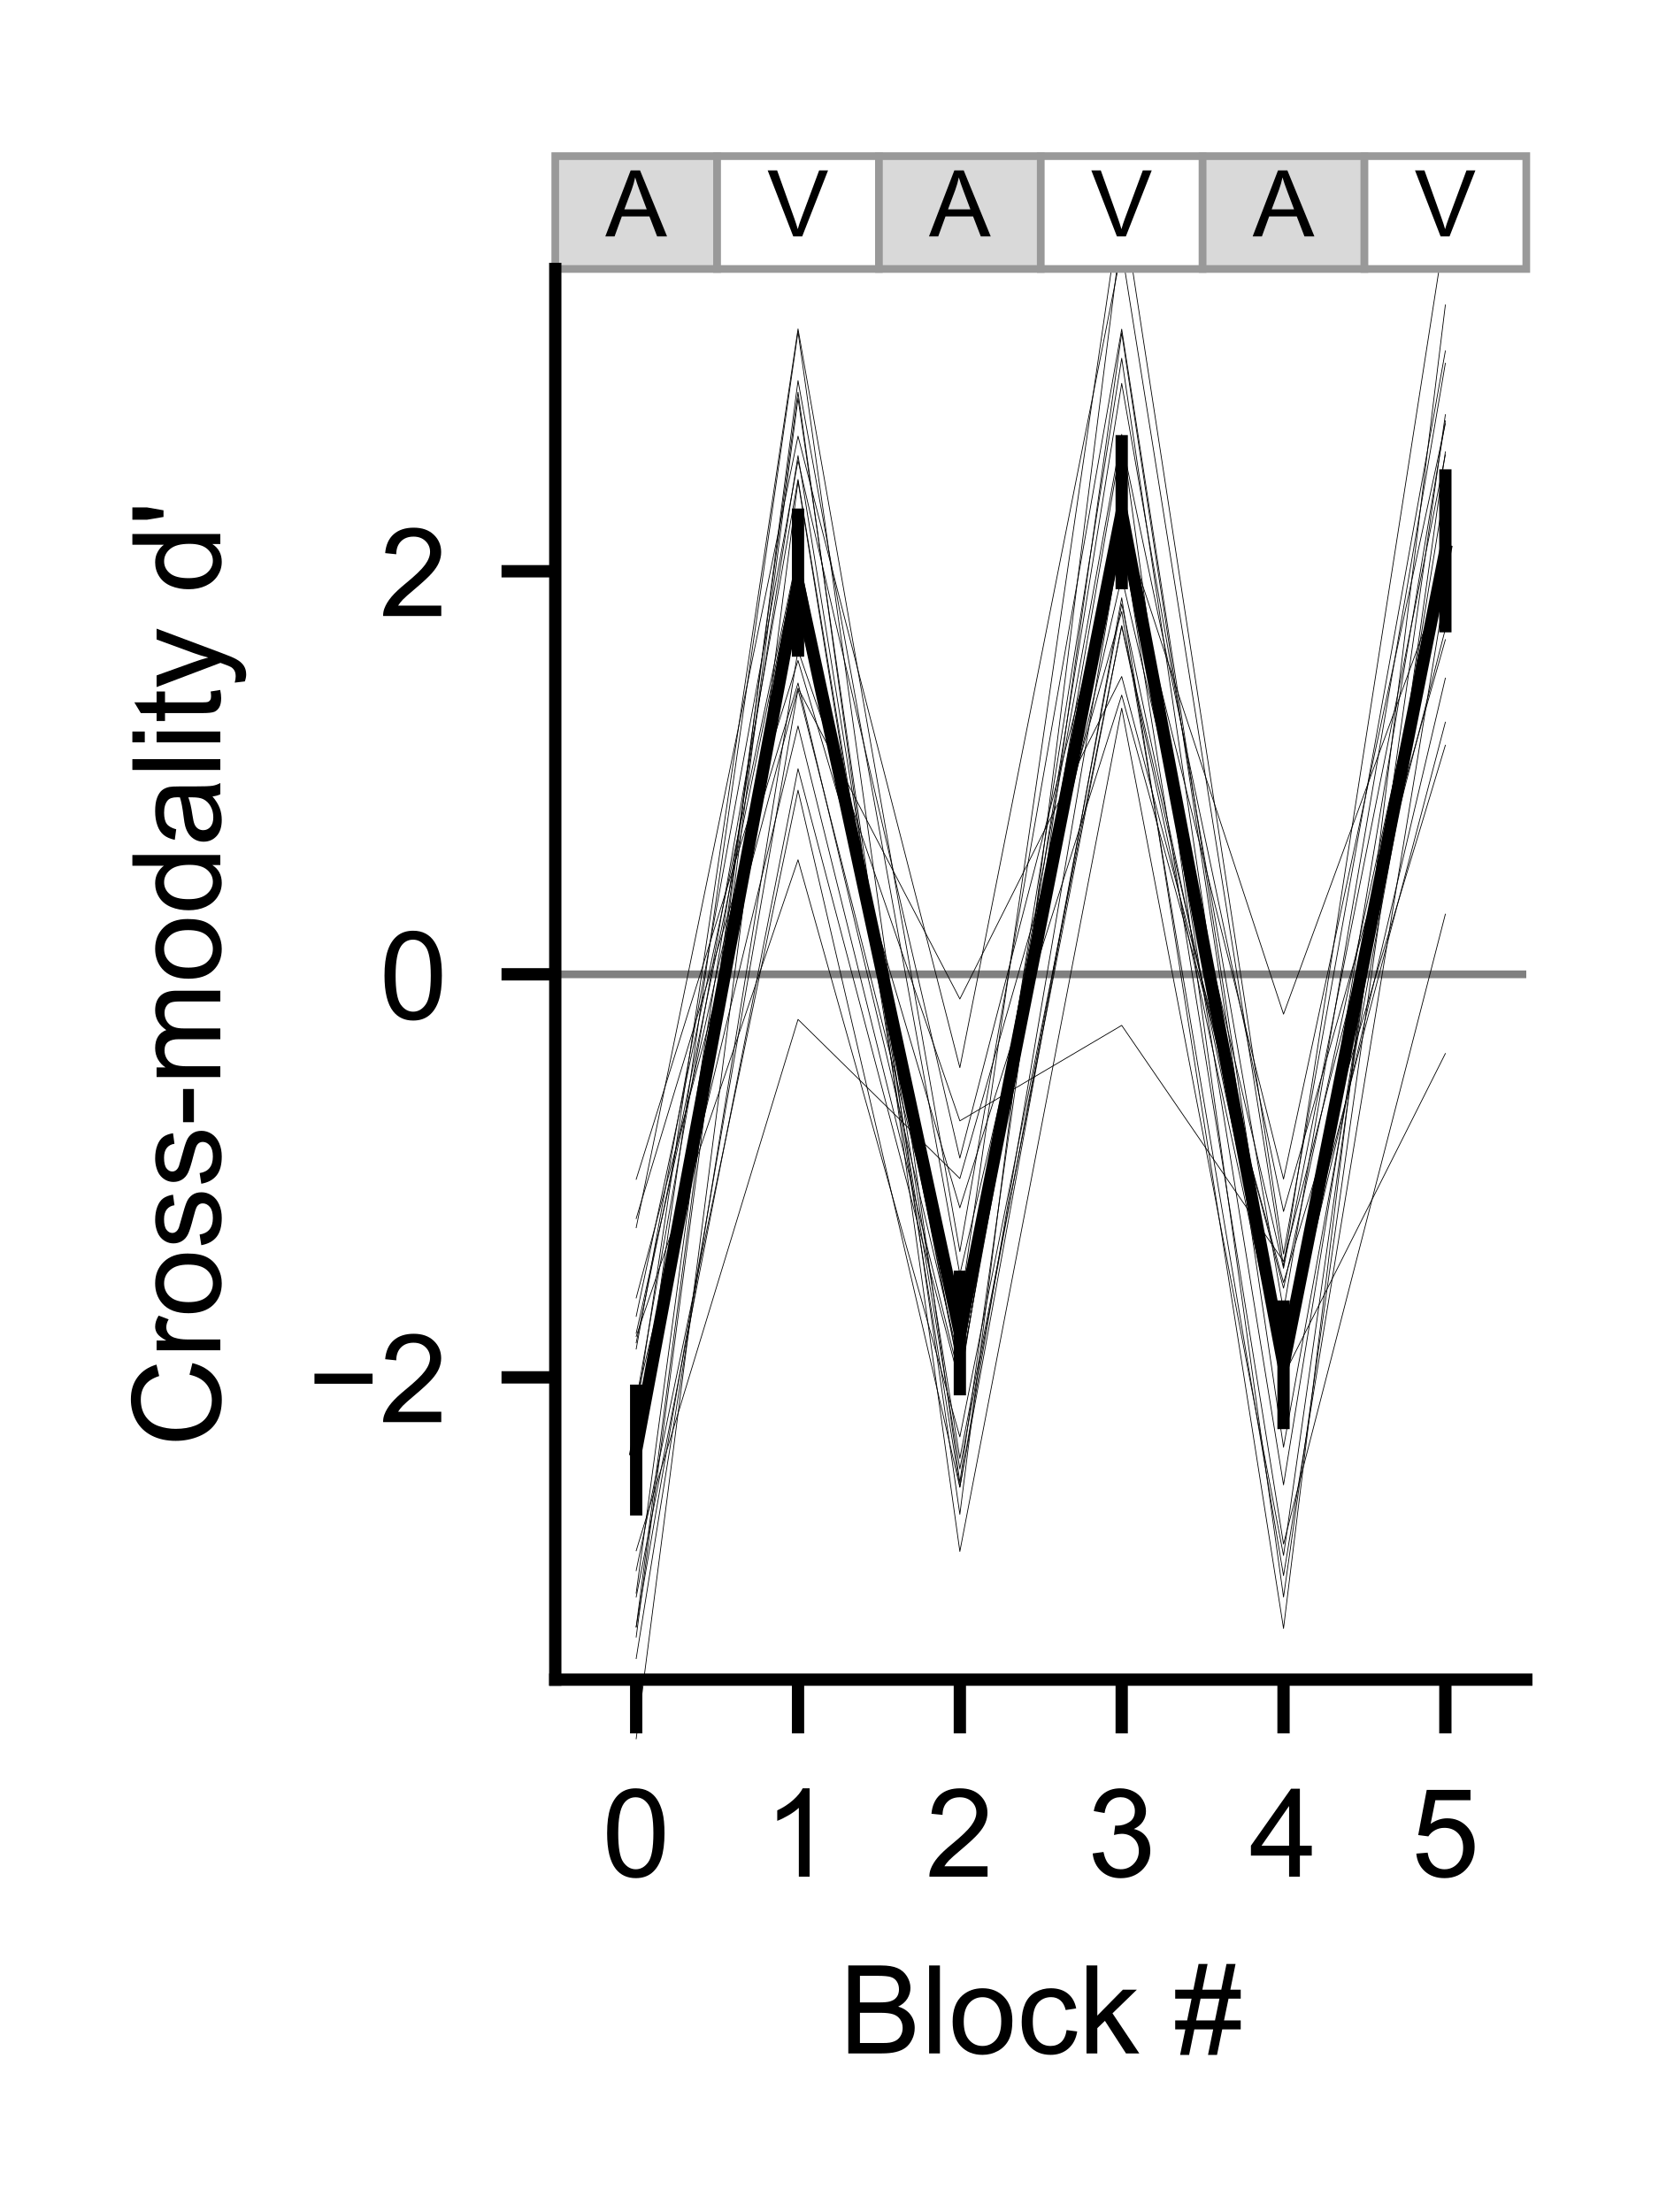
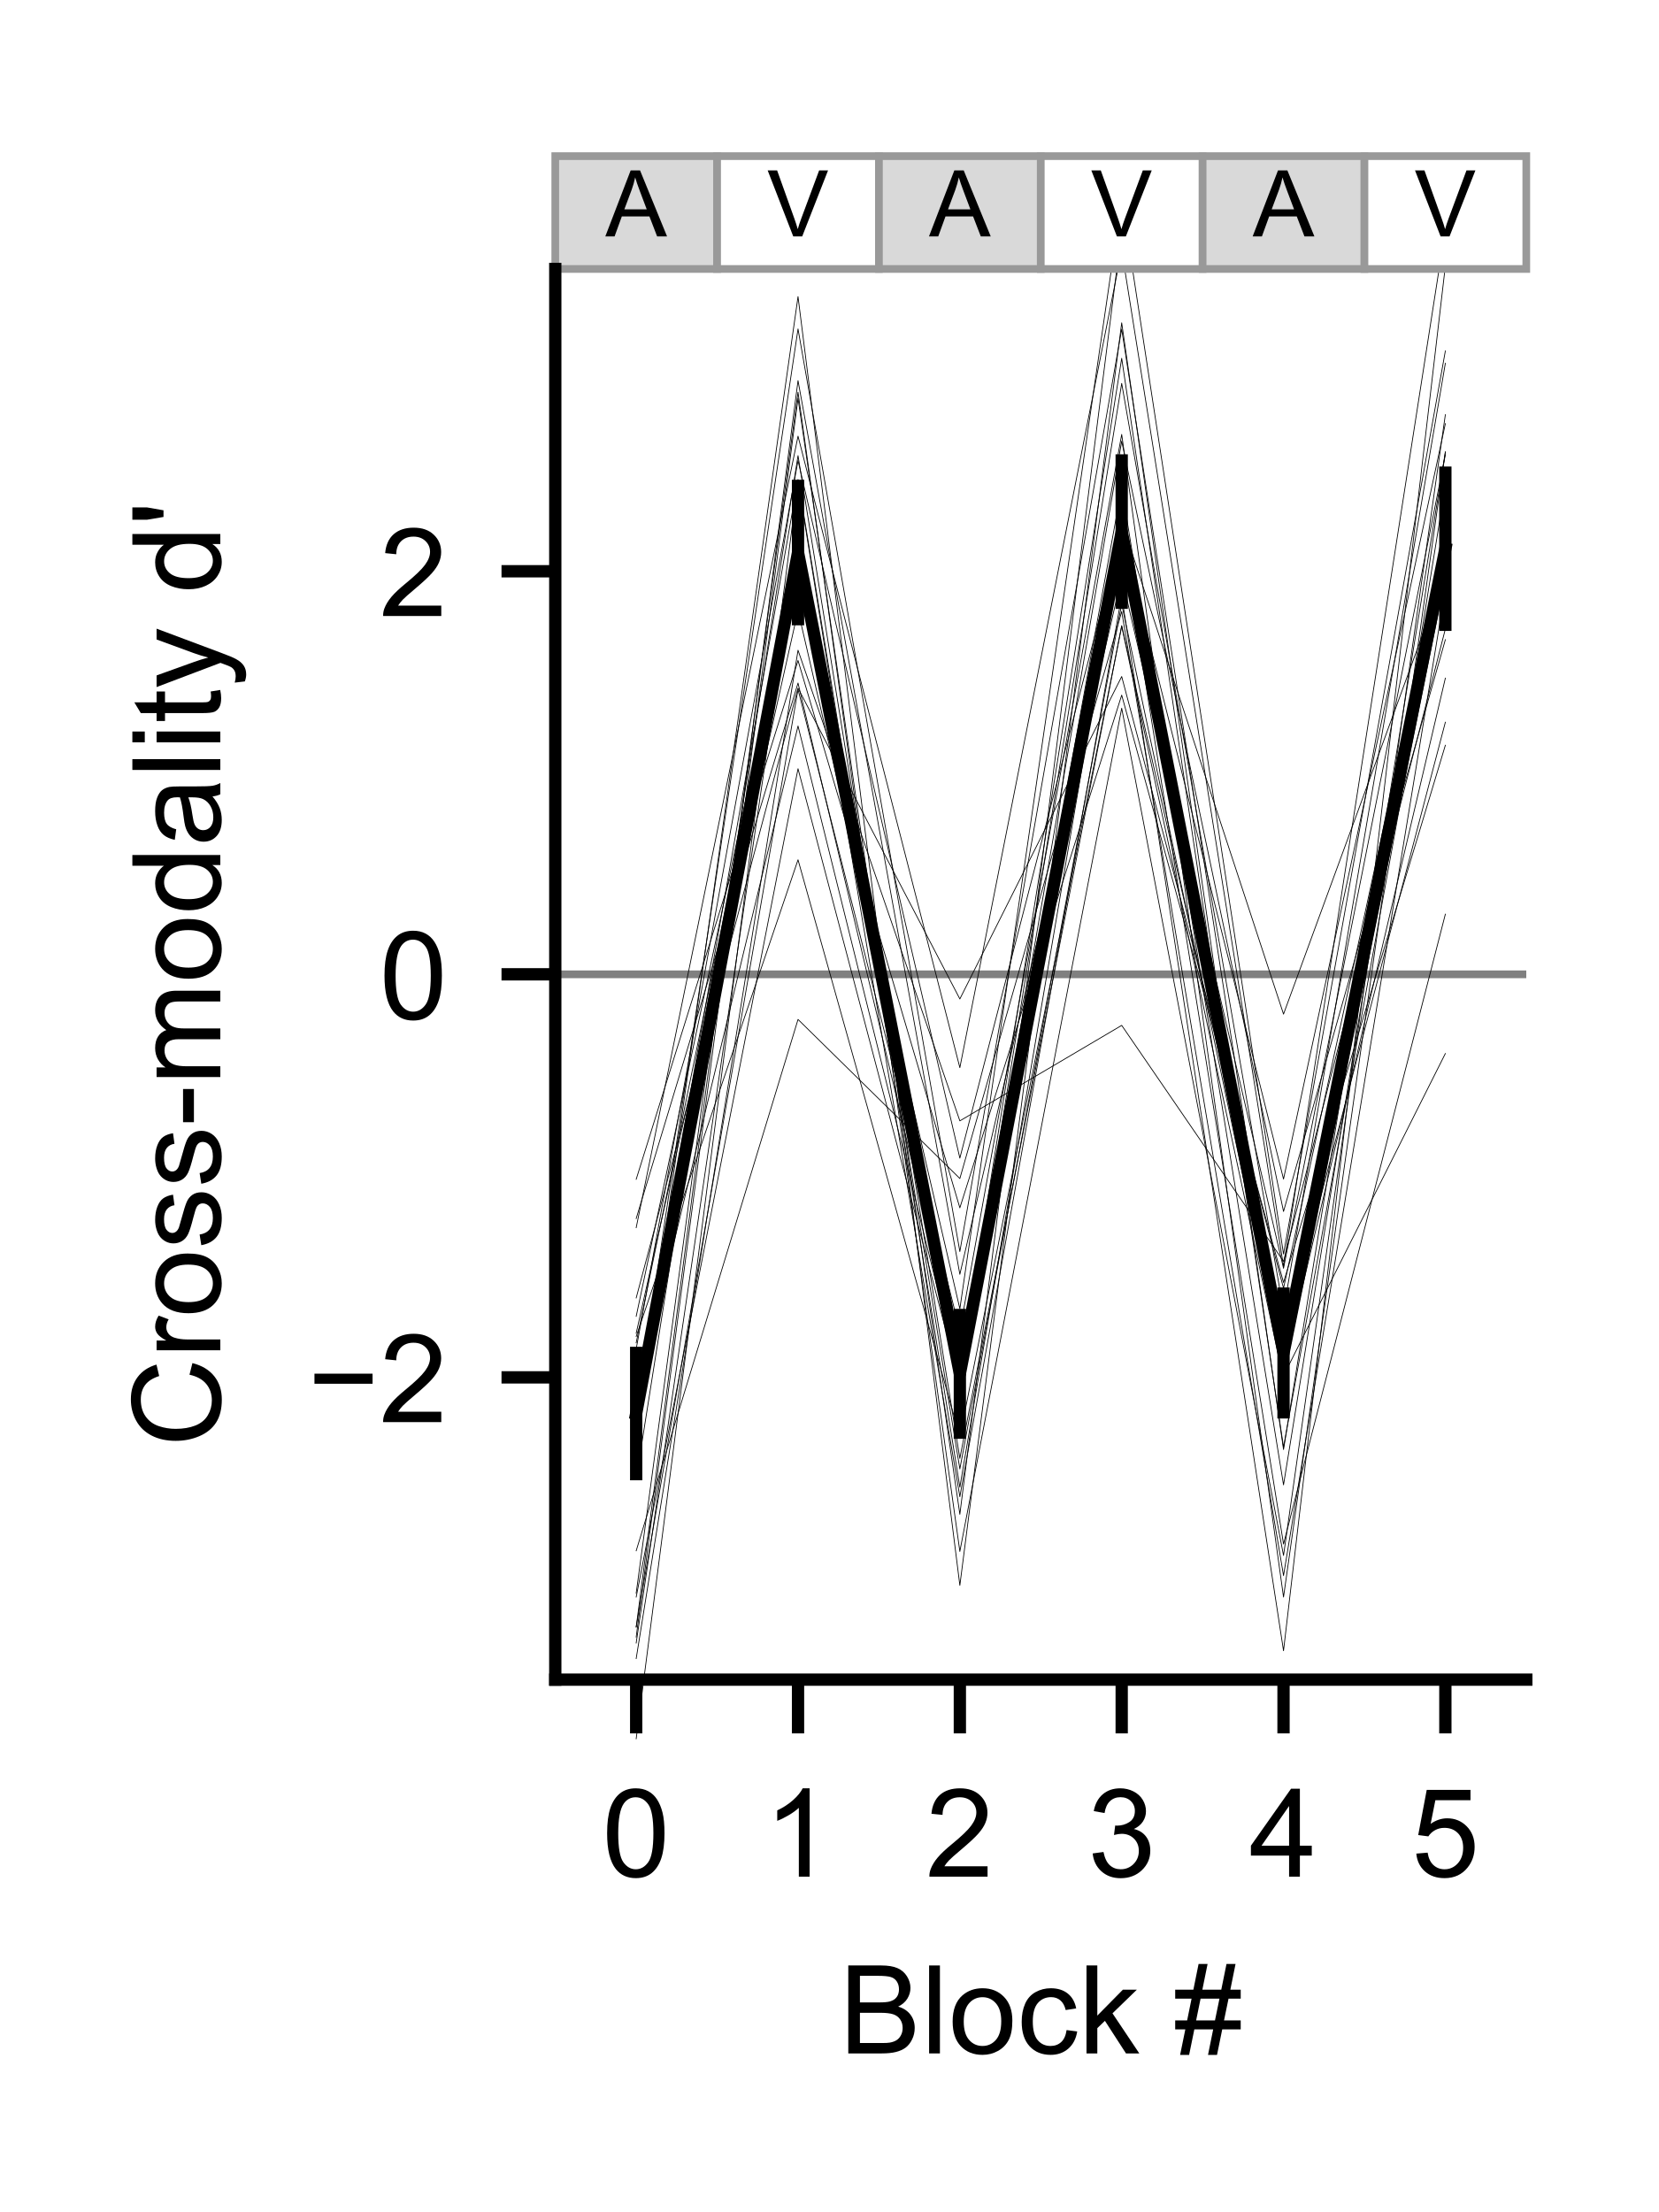
<svg xmlns="http://www.w3.org/2000/svg" xmlns:xlink="http://www.w3.org/1999/xlink" width="108pt" height="144pt" viewBox="0 0 108 144" version="1.1">
  <defs>
    <style type="text/css">*{stroke-linejoin: round; stroke-linecap: butt}</style>
  </defs>
  <g id="figure_1">
    <g id="patch_1">
      <path d="M 0 144  L 108 144  L 108 0  L 0 0  z " style="fill: #ffffff" />
    </g>
    <g id="axes_1">
      <g id="patch_2">
        <path d="M 36.148 109.344  L 99.36 109.344  L 99.36 17.51  L 36.148 17.51  z " style="fill: #ffffff" />
      </g>
      <g id="line2d_1">
-         <path d="M 36.148 63.427  L 99.36 63.427  " clip-path="url(#p417a863d54)" style="fill: none; stroke: #808080; stroke-width: 0.5; stroke-linecap: square" />
+         <path d="M 36.148 63.427  L 99.36 63.427  " clip-path="url(#pd5d151fcde)" style="fill: none; stroke: #808080; stroke-width: 0.5; stroke-linecap: square" />
      </g>
      <g id="line2d_2">
        <path d="M 41.415 91.204  L 51.951 31.213  L 62.486 95.628  L 73.022 39.317  L 83.557 89.013  L 94.092 44.146  " style="fill: none; stroke: #000000; stroke-width: 0.05; stroke-linecap: square" />
      </g>
      <g id="line2d_3">
        <path d="M 41.415 87.419  L 51.951 36.275  L 62.486 89.538  L 73.022 31.731  L 83.557 96.664  L 94.092 31.611  " style="fill: none; stroke: #000000; stroke-width: 0.05; stroke-linecap: square" />
      </g>
      <g id="line2d_4">
        <path d="M 41.415 79.923  L 51.951 28.393  L 62.486 69.504  L 73.022 16.282  L 83.557 82.437  L 94.092 14.905  " style="fill: none; stroke: #000000; stroke-width: 0.05; stroke-linecap: square" />
      </g>
      <g id="line2d_5">
        <path d="M 41.415 87.004  L 51.951 55.971  L 62.486 93.539  L 73.022 40.764  L 83.557 89.776  L 94.092 37.58  " style="fill: none; stroke: #000000; stroke-width: 0.05; stroke-linecap: square" />
      </g>
      <g id="line2d_6">
        <path d="M 41.415 92.019  L 51.951 21.413  L 62.486 81.475  L 73.022 21.428  L 83.557 89.56  L 94.092 68.584  " style="fill: none; stroke: #000000; stroke-width: 0.05; stroke-linecap: square" />
      </g>
      <g id="line2d_7">
        <path d="M 41.415 96.282  L 51.951 29.661  L 62.486 94.94  L 73.022 40.729  L 83.557 87.143  L 94.092 47.014  " style="fill: none; stroke: #000000; stroke-width: 0.05; stroke-linecap: square" />
      </g>
      <g id="line2d_8">
        <path d="M 41.415 103.72  L 51.951 25.535  L 62.486 101  L 73.022 46.104  L 83.557 101.26  L 94.092 26.993  " style="fill: none; stroke: #000000; stroke-width: 0.05; stroke-linecap: square" />
      </g>
      <g id="line2d_9">
        <path d="M 41.415 106.576  L 51.951 25.928  L 62.486 98.581  L 73.022 14.996  " style="fill: none; stroke: #000000; stroke-width: 0.05; stroke-linecap: square" />
      </g>
      <g id="line2d_10">
        <path d="M 41.415 100.957  L 51.951 66.365  L 62.486 76.721  L 73.022 39.808  L 83.557 102.572  L 94.092 38.354  " style="fill: none; stroke: #000000; stroke-width: 0.05; stroke-linecap: square" />
      </g>
      <g id="line2d_11">
        <path d="M 41.415 105.93  L 51.951 24.778  L 62.486 82.957  L 73.022 37.572  L 83.557 82.565  L 94.092 29.604  " style="fill: none; stroke: #000000; stroke-width: 0.05; stroke-linecap: square" />
      </g>
      <g id="line2d_12">
        <path d="M 41.415 85.695  L 51.951 35.969  L 62.486 89.434  L 73.022 23.324  L 83.557 94.212  L 94.092 36.093  " style="fill: none; stroke: #000000; stroke-width: 0.05; stroke-linecap: square" />
      </g>
      <g id="line2d_13">
        <path d="M 41.415 87.822  L 51.951 29.982  L 62.486 75.393  L 73.022 34.606  L 83.557 76.758  L 94.092 27.578  " style="fill: none; stroke: #000000; stroke-width: 0.05; stroke-linecap: square" />
      </g>
      <g id="line2d_14">
        <path d="M 41.415 105.908  L 51.951 44.879  L 62.486 86.626  L 73.022 28.28  L 83.557 103.968  L 94.092 29.419  " style="fill: none; stroke: #000000; stroke-width: 0.05; stroke-linecap: square" />
      </g>
      <g id="line2d_15">
        <path d="M 41.415 84.498  L 51.951 44.797  L 62.486 65.032  L 73.022 44.041  L 83.557 83.858  L 94.092 35.351  " style="fill: none; stroke: #000000; stroke-width: 0.05; stroke-linecap: square" />
      </g>
      <g id="line2d_16">
-         <path d="M 41.415 94.772  L 51.951 21.587  L 62.486 96.504  L 73.022 21.675  L 83.557 90.846  L 94.092 27.398  " style="fill: none; stroke: #000000; stroke-width: 0.05; stroke-linecap: square" />
+         <path d="M 41.415 93.593  L 51.951 19.309  L 62.486 103.208  L 73.022 21.015  L 83.557 94.364  L 94.092 29.424  " style="fill: none; stroke: #000000; stroke-width: 0.05; stroke-linecap: square" />
      </g>
      <g id="line2d_17">
        <path d="M 41.415 107.974  L 51.951 42.329  L 62.486 72.968  L 73.022 66.751  L 83.557 82.115  L 94.092 40.944  " style="fill: none; stroke: #000000; stroke-width: 0.05; stroke-linecap: square" />
      </g>
      <g id="line2d_18">
        <path d="M 41.415 103.968  L 51.951 50.043  L 62.486 90.071  L 73.022 24.958  L 83.557 85.323  L 94.092 23.647  " style="fill: none; stroke: #000000; stroke-width: 0.05; stroke-linecap: square" />
      </g>
      <g id="line2d_19">
        <path d="M 41.415 91.11  L 51.951 47.261  L 62.486 89.757  L 73.022 28.717  L 83.557 78.866  L 94.092 41.64  " style="fill: none; stroke: #000000; stroke-width: 0.05; stroke-linecap: square" />
      </g>
      <g id="line2d_20">
        <path d="M 41.415 79.329  L 51.951 44.465  L 62.486 88.759  L 73.022 33.953  L 83.557 66.019  L 94.092 37.269  " style="fill: none; stroke: #000000; stroke-width: 0.05; stroke-linecap: square" />
      </g>
      <g id="line2d_21">
        <path d="M 41.415 113.195  L 51.951 31.316  L 62.486 96.813  L 73.022 34.762  L 83.557 100.518  L 94.092 59.51  " style="fill: none; stroke: #000000; stroke-width: 0.05; stroke-linecap: square" />
      </g>
      <g id="line2d_22">
        <path d="M 41.415 86.795  L 51.951 39.749  L 62.486 85.203  L 73.022 12.934  L 83.557 81.639  L 94.092 22.845  " style="fill: none; stroke: #000000; stroke-width: 0.05; stroke-linecap: square" />
      </g>
      <g id="line2d_23">
        <path d="M 41.415 76.774  L 51.951 42.997  L 62.486 78.63  L 73.022 45.252  L 83.557 83.491  L 94.092 48.514  " style="fill: none; stroke: #000000; stroke-width: 0.05; stroke-linecap: square" />
      </g>
      <g id="line2d_24">
-         <path d="M 41.415 102.25  L 51.951 51.441  L 62.486 96.811  L 73.022 38.918  L 83.557 106.009  L 94.092 19.851  " style="fill: none; stroke: #000000; stroke-width: 0.05; stroke-linecap: square" />
+         <path d="M 41.415 106.962  L 51.951 35.059  L 62.486 97.436  L 73.022 38.811  L 83.557 107.462  L 94.092 17.315  " style="fill: none; stroke: #000000; stroke-width: 0.05; stroke-linecap: square" />
      </g>
      <g id="patch_3">
        <path d="M 36.148 17.51  L 46.683 17.51  L 46.683 10.164  L 36.148 10.164  z " style="fill: #d9d9d9; stroke: #999999; stroke-width: 0.5; stroke-linejoin: miter" />
      </g>
      <g id="patch_4">
        <path d="M 46.683 17.51  L 57.219 17.51  L 57.219 10.164  L 46.683 10.164  z " style="fill: #ffffff; stroke: #999999; stroke-width: 0.5; stroke-linejoin: miter" />
      </g>
      <g id="patch_5">
        <path d="M 57.219 17.51  L 67.754 17.51  L 67.754 10.164  L 57.219 10.164  z " style="fill: #d9d9d9; stroke: #999999; stroke-width: 0.5; stroke-linejoin: miter" />
      </g>
      <g id="patch_6">
        <path d="M 67.754 17.51  L 78.289 17.51  L 78.289 10.164  L 67.754 10.164  z " style="fill: #ffffff; stroke: #999999; stroke-width: 0.5; stroke-linejoin: miter" />
      </g>
      <g id="patch_7">
        <path d="M 78.289 17.51  L 88.825 17.51  L 88.825 10.164  L 78.289 10.164  z " style="fill: #d9d9d9; stroke: #999999; stroke-width: 0.5; stroke-linejoin: miter" />
      </g>
      <g id="patch_8">
        <path d="M 88.825 17.51  L 99.36 17.51  L 99.36 10.164  L 88.825 10.164  z " style="fill: #ffffff; stroke: #999999; stroke-width: 0.5; stroke-linejoin: miter" />
      </g>
      <g id="matplotlib.axis_1">
        <g id="xtick_1">
          <g id="line2d_25">
            <defs>
-               <path id="m0f3732113a" d="M 0 0  L 0 3.5  " style="stroke: #000000; stroke-width: 0.8" />
+               <path id="md6f8f11308" d="M 0 0  L 0 3.5  " style="stroke: #000000; stroke-width: 0.8" />
            </defs>
            <g>
-               <use xlink:href="#m0f3732113a" x="41.415" y="109.344" style="stroke: #000000; stroke-width: 0.8" />
+               <use xlink:href="#md6f8f11308" x="41.415" y="109.344" style="stroke: #000000; stroke-width: 0.8" />
            </g>
          </g>
          <g id="text_1">
            <g transform="translate(39.19112 122.1686) scale(0.08 -0.08)">
              <defs>
                <path id="ArialMT-13" d="M 266 2259  Q 266 3072 433 3567  Q 600 4063 929 4331  Q 1259 4600 1759 4600  Q 2128 4600 2406 4451  Q 2684 4303 2865 4023  Q 3047 3744 3150 3342  Q 3253 2941 3253 2259  Q 3253 1453 3087 958  Q 2922 463 2592 192  Q 2263 -78 1759 -78  Q 1097 -78 719 397  Q 266 969 266 2259  z M 844 2259  Q 844 1131 1108 757  Q 1372 384 1759 384  Q 2147 384 2411 759  Q 2675 1134 2675 2259  Q 2675 3391 2411 3762  Q 2147 4134 1753 4134  Q 1366 4134 1134 3806  Q 844 3388 844 2259  z " transform="scale(0.015625)" />
              </defs>
              <use xlink:href="#ArialMT-13" />
            </g>
          </g>
        </g>
        <g id="xtick_2">
          <g id="line2d_26">
            <g>
-               <use xlink:href="#m0f3732113a" x="51.951" y="109.344" style="stroke: #000000; stroke-width: 0.8" />
+               <use xlink:href="#md6f8f11308" x="51.951" y="109.344" style="stroke: #000000; stroke-width: 0.8" />
            </g>
          </g>
          <g id="text_2">
            <g transform="translate(49.72648 122.1686) scale(0.08 -0.08)">
              <defs>
                <path id="ArialMT-14" d="M 2384 0  L 1822 0  L 1822 3584  Q 1619 3391 1289 3197  Q 959 3003 697 2906  L 697 3450  Q 1169 3672 1522 3987  Q 1875 4303 2022 4600  L 2384 4600  L 2384 0  z " transform="scale(0.015625)" />
              </defs>
              <use xlink:href="#ArialMT-14" />
            </g>
          </g>
        </g>
        <g id="xtick_3">
          <g id="line2d_27">
            <g>
-               <use xlink:href="#m0f3732113a" x="62.486" y="109.344" style="stroke: #000000; stroke-width: 0.8" />
+               <use xlink:href="#md6f8f11308" x="62.486" y="109.344" style="stroke: #000000; stroke-width: 0.8" />
            </g>
          </g>
          <g id="text_3">
            <g transform="translate(60.26185 122.1686) scale(0.08 -0.08)">
              <defs>
                <path id="ArialMT-15" d="M 3222 541  L 3222 0  L 194 0  Q 188 203 259 391  Q 375 700 629 1000  Q 884 1300 1366 1694  Q 2113 2306 2375 2664  Q 2638 3022 2638 3341  Q 2638 3675 2398 3904  Q 2159 4134 1775 4134  Q 1369 4134 1125 3890  Q 881 3647 878 3216  L 300 3275  Q 359 3922 746 4261  Q 1134 4600 1788 4600  Q 2447 4600 2831 4234  Q 3216 3869 3216 3328  Q 3216 3053 3103 2787  Q 2991 2522 2730 2228  Q 2469 1934 1863 1422  Q 1356 997 1212 845  Q 1069 694 975 541  L 3222 541  z " transform="scale(0.015625)" />
              </defs>
              <use xlink:href="#ArialMT-15" />
            </g>
          </g>
        </g>
        <g id="xtick_4">
          <g id="line2d_28">
            <g>
-               <use xlink:href="#m0f3732113a" x="73.022" y="109.344" style="stroke: #000000; stroke-width: 0.8" />
+               <use xlink:href="#md6f8f11308" x="73.022" y="109.344" style="stroke: #000000; stroke-width: 0.8" />
            </g>
          </g>
          <g id="text_4">
            <g transform="translate(70.79721 122.1686) scale(0.08 -0.08)">
              <defs>
                <path id="ArialMT-16" d="M 269 1209  L 831 1284  Q 928 806 1161 595  Q 1394 384 1728 384  Q 2125 384 2398 659  Q 2672 934 2672 1341  Q 2672 1728 2419 1979  Q 2166 2231 1775 2231  Q 1616 2231 1378 2169  L 1441 2663  Q 1497 2656 1531 2656  Q 1891 2656 2178 2843  Q 2466 3031 2466 3422  Q 2466 3731 2256 3934  Q 2047 4138 1716 4138  Q 1388 4138 1169 3931  Q 950 3725 888 3313  L 325 3413  Q 428 3978 793 4289  Q 1159 4600 1703 4600  Q 2078 4600 2393 4439  Q 2709 4278 2876 4000  Q 3044 3722 3044 3409  Q 3044 3113 2884 2869  Q 2725 2625 2413 2481  Q 2819 2388 3044 2092  Q 3269 1797 3269 1353  Q 3269 753 2831 336  Q 2394 -81 1725 -81  Q 1122 -81 723 278  Q 325 638 269 1209  z " transform="scale(0.015625)" />
              </defs>
              <use xlink:href="#ArialMT-16" />
            </g>
          </g>
        </g>
        <g id="xtick_5">
          <g id="line2d_29">
            <g>
-               <use xlink:href="#m0f3732113a" x="83.557" y="109.344" style="stroke: #000000; stroke-width: 0.8" />
+               <use xlink:href="#md6f8f11308" x="83.557" y="109.344" style="stroke: #000000; stroke-width: 0.8" />
            </g>
          </g>
          <g id="text_5">
            <g transform="translate(81.33258 122.1686) scale(0.08 -0.08)">
              <defs>
                <path id="ArialMT-17" d="M 2069 0  L 2069 1097  L 81 1097  L 81 1613  L 2172 4581  L 2631 4581  L 2631 1613  L 3250 1613  L 3250 1097  L 2631 1097  L 2631 0  L 2069 0  z M 2069 1613  L 2069 3678  L 634 1613  L 2069 1613  z " transform="scale(0.015625)" />
              </defs>
              <use xlink:href="#ArialMT-17" />
            </g>
          </g>
        </g>
        <g id="xtick_6">
          <g id="line2d_30">
            <g>
-               <use xlink:href="#m0f3732113a" x="94.092" y="109.344" style="stroke: #000000; stroke-width: 0.8" />
+               <use xlink:href="#md6f8f11308" x="94.092" y="109.344" style="stroke: #000000; stroke-width: 0.8" />
            </g>
          </g>
          <g id="text_6">
            <g transform="translate(91.86794 122.1686) scale(0.08 -0.08)">
              <defs>
                <path id="ArialMT-18" d="M 266 1200  L 856 1250  Q 922 819 1161 601  Q 1400 384 1738 384  Q 2144 384 2425 690  Q 2706 997 2706 1503  Q 2706 1984 2436 2262  Q 2166 2541 1728 2541  Q 1456 2541 1237 2417  Q 1019 2294 894 2097  L 366 2166  L 809 4519  L 3088 4519  L 3088 3981  L 1259 3981  L 1013 2750  Q 1425 3038 1878 3038  Q 2478 3038 2890 2622  Q 3303 2206 3303 1553  Q 3303 931 2941 478  Q 2500 -78 1738 -78  Q 1113 -78 717 272  Q 322 622 266 1200  z " transform="scale(0.015625)" />
              </defs>
              <use xlink:href="#ArialMT-18" />
            </g>
          </g>
        </g>
        <g id="text_7">
          <g transform="translate(54.63703 133.6764) scale(0.08 -0.08)">
            <defs>
              <path id="ArialMT-25" d="M 469 0  L 469 4581  L 2188 4581  Q 2713 4581 3030 4442  Q 3347 4303 3526 4014  Q 3706 3725 3706 3409  Q 3706 3116 3547 2856  Q 3388 2597 3066 2438  Q 3481 2316 3704 2022  Q 3928 1728 3928 1328  Q 3928 1006 3792 729  Q 3656 453 3456 303  Q 3256 153 2954 76  Q 2653 0 2216 0  L 469 0  z M 1075 2656  L 2066 2656  Q 2469 2656 2644 2709  Q 2875 2778 2992 2937  Q 3109 3097 3109 3338  Q 3109 3566 3000 3739  Q 2891 3913 2687 3977  Q 2484 4041 1991 4041  L 1075 4041  L 1075 2656  z M 1075 541  L 2216 541  Q 2509 541 2628 563  Q 2838 600 2978 687  Q 3119 775 3209 942  Q 3300 1109 3300 1328  Q 3300 1584 3169 1773  Q 3038 1963 2805 2039  Q 2572 2116 2134 2116  L 1075 2116  L 1075 541  z " transform="scale(0.015625)" />
              <path id="ArialMT-4f" d="M 409 0  L 409 4581  L 972 4581  L 972 0  L 409 0  z " transform="scale(0.015625)" />
              <path id="ArialMT-52" d="M 213 1659  Q 213 2581 725 3025  Q 1153 3394 1769 3394  Q 2453 3394 2887 2945  Q 3322 2497 3322 1706  Q 3322 1066 3130 698  Q 2938 331 2570 128  Q 2203 -75 1769 -75  Q 1072 -75 642 372  Q 213 819 213 1659  z M 791 1659  Q 791 1022 1069 705  Q 1347 388 1769 388  Q 2188 388 2466 706  Q 2744 1025 2744 1678  Q 2744 2294 2464 2611  Q 2184 2928 1769 2928  Q 1347 2928 1069 2612  Q 791 2297 791 1659  z " transform="scale(0.015625)" />
              <path id="ArialMT-46" d="M 2588 1216  L 3141 1144  Q 3050 572 2676 248  Q 2303 -75 1759 -75  Q 1078 -75 664 370  Q 250 816 250 1647  Q 250 2184 428 2587  Q 606 2991 970 3192  Q 1334 3394 1763 3394  Q 2303 3394 2647 3120  Q 2991 2847 3088 2344  L 2541 2259  Q 2463 2594 2264 2762  Q 2066 2931 1784 2931  Q 1359 2931 1093 2626  Q 828 2322 828 1663  Q 828 994 1084 691  Q 1341 388 1753 388  Q 2084 388 2306 591  Q 2528 794 2588 1216  z " transform="scale(0.015625)" />
              <path id="ArialMT-4e" d="M 425 0  L 425 4581  L 988 4581  L 988 1969  L 2319 3319  L 3047 3319  L 1778 2088  L 3175 0  L 2481 0  L 1384 1697  L 988 1316  L 988 0  L 425 0  z " transform="scale(0.015625)" />
              <path id="ArialMT-3" transform="scale(0.015625)" />
              <path id="ArialMT-6" d="M 322 -78  L 594 1253  L 66 1253  L 66 1719  L 688 1719  L 919 2853  L 66 2853  L 66 3319  L 1013 3319  L 1284 4659  L 1753 4659  L 1481 3319  L 2466 3319  L 2738 4659  L 3209 4659  L 2938 3319  L 3478 3319  L 3478 2853  L 2844 2853  L 2609 1719  L 3478 1719  L 3478 1253  L 2516 1253  L 2244 -78  L 1775 -78  L 2044 1253  L 1063 1253  L 791 -78  L 322 -78  z M 1156 1719  L 2138 1719  L 2372 2853  L 1388 2853  L 1156 1719  z " transform="scale(0.015625)" />
            </defs>
            <use xlink:href="#ArialMT-25" />
            <use xlink:href="#ArialMT-4f" transform="translate(66.70312 0)" />
            <use xlink:href="#ArialMT-52" transform="translate(88.92188 0)" />
            <use xlink:href="#ArialMT-46" transform="translate(144.5312 0)" />
            <use xlink:href="#ArialMT-4e" transform="translate(194.5312 0)" />
            <use xlink:href="#ArialMT-3" transform="translate(244.5312 0)" />
            <use xlink:href="#ArialMT-6" transform="translate(272.3125 0)" />
          </g>
        </g>
      </g>
      <g id="matplotlib.axis_2">
        <g id="ytick_1">
          <g id="line2d_31">
            <defs>
-               <path id="ma2844efb05" d="M 0 0  L -3.5 0  " style="stroke: #000000; stroke-width: 0.8" />
+               <path id="mfdb73ee8a8" d="M 0 0  L -3.5 0  " style="stroke: #000000; stroke-width: 0.8" />
            </defs>
            <g>
-               <use xlink:href="#ma2844efb05" x="36.148" y="89.666" style="stroke: #000000; stroke-width: 0.8" />
+               <use xlink:href="#mfdb73ee8a8" x="36.148" y="89.666" style="stroke: #000000; stroke-width: 0.8" />
            </g>
          </g>
          <g id="text_8">
            <g transform="translate(20.02656 92.57778) scale(0.08 -0.08)">
              <defs>
                <path id="ArialMT-ed" d="M 3381 1997  L 356 1997  L 356 2522  L 3381 2522  L 3381 1997  z " transform="scale(0.015625)" />
              </defs>
              <use xlink:href="#ArialMT-ed" />
              <use xlink:href="#ArialMT-15" transform="translate(58.40625 0)" />
            </g>
          </g>
        </g>
        <g id="ytick_2">
          <g id="line2d_32">
            <g>
-               <use xlink:href="#ma2844efb05" x="36.148" y="63.427" style="stroke: #000000; stroke-width: 0.8" />
+               <use xlink:href="#mfdb73ee8a8" x="36.148" y="63.427" style="stroke: #000000; stroke-width: 0.8" />
            </g>
          </g>
          <g id="text_9">
            <g transform="translate(24.69906 66.3395) scale(0.08 -0.08)">
              <use xlink:href="#ArialMT-13" />
            </g>
          </g>
        </g>
        <g id="ytick_3">
          <g id="line2d_33">
            <g>
-               <use xlink:href="#ma2844efb05" x="36.148" y="37.189" style="stroke: #000000; stroke-width: 0.8" />
+               <use xlink:href="#mfdb73ee8a8" x="36.148" y="37.189" style="stroke: #000000; stroke-width: 0.8" />
            </g>
          </g>
          <g id="text_10">
            <g transform="translate(24.69906 40.10122) scale(0.08 -0.08)">
              <use xlink:href="#ArialMT-15" />
            </g>
          </g>
        </g>
        <g id="text_11">
          <g transform="translate(14.34281 94.19739) rotate(-90) scale(0.08 -0.08)">
            <defs>
              <path id="ArialMT-26" d="M 3763 1606  L 4369 1453  Q 4178 706 3683 314  Q 3188 -78 2472 -78  Q 1731 -78 1267 223  Q 803 525 561 1097  Q 319 1669 319 2325  Q 319 3041 592 3573  Q 866 4106 1370 4382  Q 1875 4659 2481 4659  Q 3169 4659 3637 4309  Q 4106 3959 4291 3325  L 3694 3184  Q 3534 3684 3231 3912  Q 2928 4141 2469 4141  Q 1941 4141 1586 3887  Q 1231 3634 1087 3207  Q 944 2781 944 2328  Q 944 1744 1114 1308  Q 1284 872 1643 656  Q 2003 441 2422 441  Q 2931 441 3284 734  Q 3638 1028 3763 1606  z " transform="scale(0.015625)" />
              <path id="ArialMT-55" d="M 416 0  L 416 3319  L 922 3319  L 922 2816  Q 1116 3169 1280 3281  Q 1444 3394 1641 3394  Q 1925 3394 2219 3213  L 2025 2691  Q 1819 2813 1613 2813  Q 1428 2813 1281 2702  Q 1134 2591 1072 2394  Q 978 2094 978 1738  L 978 0  L 416 0  z " transform="scale(0.015625)" />
              <path id="ArialMT-56" d="M 197 991  L 753 1078  Q 800 744 1014 566  Q 1228 388 1613 388  Q 2000 388 2187 545  Q 2375 703 2375 916  Q 2375 1106 2209 1216  Q 2094 1291 1634 1406  Q 1016 1563 777 1677  Q 538 1791 414 1992  Q 291 2194 291 2438  Q 291 2659 392 2848  Q 494 3038 669 3163  Q 800 3259 1026 3326  Q 1253 3394 1513 3394  Q 1903 3394 2198 3281  Q 2494 3169 2634 2976  Q 2775 2784 2828 2463  L 2278 2388  Q 2241 2644 2061 2787  Q 1881 2931 1553 2931  Q 1166 2931 1000 2803  Q 834 2675 834 2503  Q 834 2394 903 2306  Q 972 2216 1119 2156  Q 1203 2125 1616 2013  Q 2213 1853 2448 1751  Q 2684 1650 2818 1456  Q 2953 1263 2953 975  Q 2953 694 2789 445  Q 2625 197 2315 61  Q 2006 -75 1616 -75  Q 969 -75 630 194  Q 291 463 197 991  z " transform="scale(0.015625)" />
              <path id="ArialMT-10" d="M 203 1375  L 203 1941  L 1931 1941  L 1931 1375  L 203 1375  z " transform="scale(0.015625)" />
              <path id="ArialMT-50" d="M 422 0  L 422 3319  L 925 3319  L 925 2853  Q 1081 3097 1340 3245  Q 1600 3394 1931 3394  Q 2300 3394 2536 3241  Q 2772 3088 2869 2813  Q 3263 3394 3894 3394  Q 4388 3394 4653 3120  Q 4919 2847 4919 2278  L 4919 0  L 4359 0  L 4359 2091  Q 4359 2428 4304 2576  Q 4250 2725 4106 2815  Q 3963 2906 3769 2906  Q 3419 2906 3187 2673  Q 2956 2441 2956 1928  L 2956 0  L 2394 0  L 2394 2156  Q 2394 2531 2256 2718  Q 2119 2906 1806 2906  Q 1569 2906 1367 2781  Q 1166 2656 1075 2415  Q 984 2175 984 1722  L 984 0  L 422 0  z " transform="scale(0.015625)" />
              <path id="ArialMT-47" d="M 2575 0  L 2575 419  Q 2259 -75 1647 -75  Q 1250 -75 917 144  Q 584 363 401 755  Q 219 1147 219 1656  Q 219 2153 384 2558  Q 550 2963 881 3178  Q 1213 3394 1622 3394  Q 1922 3394 2156 3267  Q 2391 3141 2538 2938  L 2538 4581  L 3097 4581  L 3097 0  L 2575 0  z M 797 1656  Q 797 1019 1065 703  Q 1334 388 1700 388  Q 2069 388 2326 689  Q 2584 991 2584 1609  Q 2584 2291 2321 2609  Q 2059 2928 1675 2928  Q 1300 2928 1048 2622  Q 797 2316 797 1656  z " transform="scale(0.015625)" />
              <path id="ArialMT-44" d="M 2588 409  Q 2275 144 1986 34  Q 1697 -75 1366 -75  Q 819 -75 525 192  Q 231 459 231 875  Q 231 1119 342 1320  Q 453 1522 633 1644  Q 813 1766 1038 1828  Q 1203 1872 1538 1913  Q 2219 1994 2541 2106  Q 2544 2222 2544 2253  Q 2544 2597 2384 2738  Q 2169 2928 1744 2928  Q 1347 2928 1158 2789  Q 969 2650 878 2297  L 328 2372  Q 403 2725 575 2942  Q 747 3159 1072 3276  Q 1397 3394 1825 3394  Q 2250 3394 2515 3294  Q 2781 3194 2906 3042  Q 3031 2891 3081 2659  Q 3109 2516 3109 2141  L 3109 1391  Q 3109 606 3145 398  Q 3181 191 3288 0  L 2700 0  Q 2613 175 2588 409  z M 2541 1666  Q 2234 1541 1622 1453  Q 1275 1403 1131 1340  Q 988 1278 909 1158  Q 831 1038 831 891  Q 831 666 1001 516  Q 1172 366 1500 366  Q 1825 366 2078 508  Q 2331 650 2450 897  Q 2541 1088 2541 1459  L 2541 1666  z " transform="scale(0.015625)" />
              <path id="ArialMT-4c" d="M 425 3934  L 425 4581  L 988 4581  L 988 3934  L 425 3934  z M 425 0  L 425 3319  L 988 3319  L 988 0  L 425 0  z " transform="scale(0.015625)" />
              <path id="ArialMT-57" d="M 1650 503  L 1731 6  Q 1494 -44 1306 -44  Q 1000 -44 831 53  Q 663 150 594 308  Q 525 466 525 972  L 525 2881  L 113 2881  L 113 3319  L 525 3319  L 525 4141  L 1084 4478  L 1084 3319  L 1650 3319  L 1650 2881  L 1084 2881  L 1084 941  Q 1084 700 1114 631  Q 1144 563 1211 522  Q 1278 481 1403 481  Q 1497 481 1650 503  z " transform="scale(0.015625)" />
              <path id="ArialMT-5c" d="M 397 -1278  L 334 -750  Q 519 -800 656 -800  Q 844 -800 956 -737  Q 1069 -675 1141 -563  Q 1194 -478 1313 -144  Q 1328 -97 1363 -6  L 103 3319  L 709 3319  L 1400 1397  Q 1534 1031 1641 628  Q 1738 1016 1872 1384  L 2581 3319  L 3144 3319  L 1881 -56  Q 1678 -603 1566 -809  Q 1416 -1088 1222 -1217  Q 1028 -1347 759 -1347  Q 597 -1347 397 -1278  z " transform="scale(0.015625)" />
              <path id="ArialMT-a" d="M 425 2959  L 281 3816  L 281 4581  L 922 4581  L 922 3816  L 772 2959  L 425 2959  z " transform="scale(0.015625)" />
            </defs>
            <use xlink:href="#ArialMT-26" />
            <use xlink:href="#ArialMT-55" transform="translate(72.21875 0)" />
            <use xlink:href="#ArialMT-52" transform="translate(105.5156 0)" />
            <use xlink:href="#ArialMT-56" transform="translate(161.125 0)" />
            <use xlink:href="#ArialMT-56" transform="translate(211.125 0)" />
            <use xlink:href="#ArialMT-10" transform="translate(261.125 0)" />
            <use xlink:href="#ArialMT-50" transform="translate(294.4219 0)" />
            <use xlink:href="#ArialMT-52" transform="translate(377.7188 0)" />
            <use xlink:href="#ArialMT-47" transform="translate(433.3281 0)" />
            <use xlink:href="#ArialMT-44" transform="translate(488.9375 0)" />
            <use xlink:href="#ArialMT-4f" transform="translate(544.5469 0)" />
            <use xlink:href="#ArialMT-4c" transform="translate(566.7656 0)" />
            <use xlink:href="#ArialMT-57" transform="translate(588.9844 0)" />
            <use xlink:href="#ArialMT-5c" transform="translate(616.7656 0)" />
            <use xlink:href="#ArialMT-3" transform="translate(666.7656 0)" />
            <use xlink:href="#ArialMT-47" transform="translate(694.5469 0)" />
            <use xlink:href="#ArialMT-a" transform="translate(750.1562 0)" />
          </g>
        </g>
      </g>
      <g id="LineCollection_1">
-         <path d="M 41.415 98.657  L 41.415 90.137  " style="fill: none; stroke: #000000; stroke-width: 0.8" />
-         <path d="M 51.951 42.752  L 51.951 33.104  " style="fill: none; stroke: #000000; stroke-width: 0.8" />
-         <path d="M 62.486 90.837  L 62.486 82.718  " style="fill: none; stroke: #000000; stroke-width: 0.8" />
-         <path d="M 73.022 38.362  L 73.022 28.325  " style="fill: none; stroke: #000000; stroke-width: 0.8" />
-         <path d="M 83.557 93.035  L 83.557 84.657  " style="fill: none; stroke: #000000; stroke-width: 0.8" />
-         <path d="M 94.092 41.163  L 94.092 30.551  " style="fill: none; stroke: #000000; stroke-width: 0.8" />
+         <path d="M 41.415 96.364  L 41.415 87.675  " style="fill: none; stroke: #000000; stroke-width: 0.8" />
+         <path d="M 51.951 40.706  L 51.951 31.232  " style="fill: none; stroke: #000000; stroke-width: 0.8" />
+         <path d="M 62.486 93.664  L 62.486 85.204  " style="fill: none; stroke: #000000; stroke-width: 0.8" />
+         <path d="M 73.022 39.636  L 73.022 29.576  " style="fill: none; stroke: #000000; stroke-width: 0.8" />
+         <path d="M 83.557 92.343  L 83.557 83.812  " style="fill: none; stroke: #000000; stroke-width: 0.8" />
+         <path d="M 94.092 41.072  L 94.092 30.371  " style="fill: none; stroke: #000000; stroke-width: 0.8" />
      </g>
      <g id="patch_9">
        <path d="M 36.148 109.344  L 36.148 17.51  " style="fill: none; stroke: #000000; stroke-width: 0.8; stroke-linejoin: miter; stroke-linecap: square" />
      </g>
      <g id="patch_10">
        <path d="M 36.148 109.344  L 99.36 109.344  " style="fill: none; stroke: #000000; stroke-width: 0.8; stroke-linejoin: miter; stroke-linecap: square" />
      </g>
      <g id="line2d_34">
-         <path d="M 41.415 94.397  L 51.951 37.928  L 62.486 86.778  L 73.022 33.344  L 83.557 88.846  L 94.092 35.857  " style="fill: none; stroke: #000000; stroke-width: 0.8; stroke-linecap: square" />
+         <path d="M 41.415 92.019  L 51.951 35.969  L 62.486 89.434  L 73.022 34.606  L 83.557 88.078  L 94.092 35.722  " style="fill: none; stroke: #000000; stroke-width: 0.8; stroke-linecap: square" />
      </g>
      <g id="text_12">
        <g transform="translate(39.4144 15.38978) scale(0.06 -0.06)">
          <defs>
            <path id="ArialMT-24" d="M -9 0  L 1750 4581  L 2403 4581  L 4278 0  L 3588 0  L 3053 1388  L 1138 1388  L 634 0  L -9 0  z M 1313 1881  L 2866 1881  L 2388 3150  Q 2169 3728 2063 4100  Q 1975 3659 1816 3225  L 1313 1881  z " transform="scale(0.015625)" />
          </defs>
          <use xlink:href="#ArialMT-24" />
        </g>
      </g>
      <g id="text_13">
        <g transform="translate(49.94977 15.38978) scale(0.06 -0.06)">
          <defs>
            <path id="ArialMT-39" d="M 1803 0  L 28 4581  L 684 4581  L 1875 1253  Q 2019 853 2116 503  Q 2222 878 2363 1253  L 3600 4581  L 4219 4581  L 2425 0  L 1803 0  z " transform="scale(0.015625)" />
          </defs>
          <use xlink:href="#ArialMT-39" />
        </g>
      </g>
      <g id="text_14">
        <g transform="translate(60.48513 15.38978) scale(0.06 -0.06)">
          <use xlink:href="#ArialMT-24" />
        </g>
      </g>
      <g id="text_15">
        <g transform="translate(71.02049 15.38978) scale(0.06 -0.06)">
          <use xlink:href="#ArialMT-39" />
        </g>
      </g>
      <g id="text_16">
        <g transform="translate(81.55586 15.38978) scale(0.06 -0.06)">
          <use xlink:href="#ArialMT-24" />
        </g>
      </g>
      <g id="text_17">
        <g transform="translate(92.09122 15.38978) scale(0.06 -0.06)">
          <use xlink:href="#ArialMT-39" />
        </g>
      </g>
    </g>
  </g>
  <defs>
-     <clipPath id="p417a863d54">
+     <clipPath id="pd5d151fcde">
      <rect x="36.148" y="17.51" width="63.212" height="91.834" />
    </clipPath>
  </defs>
</svg>
